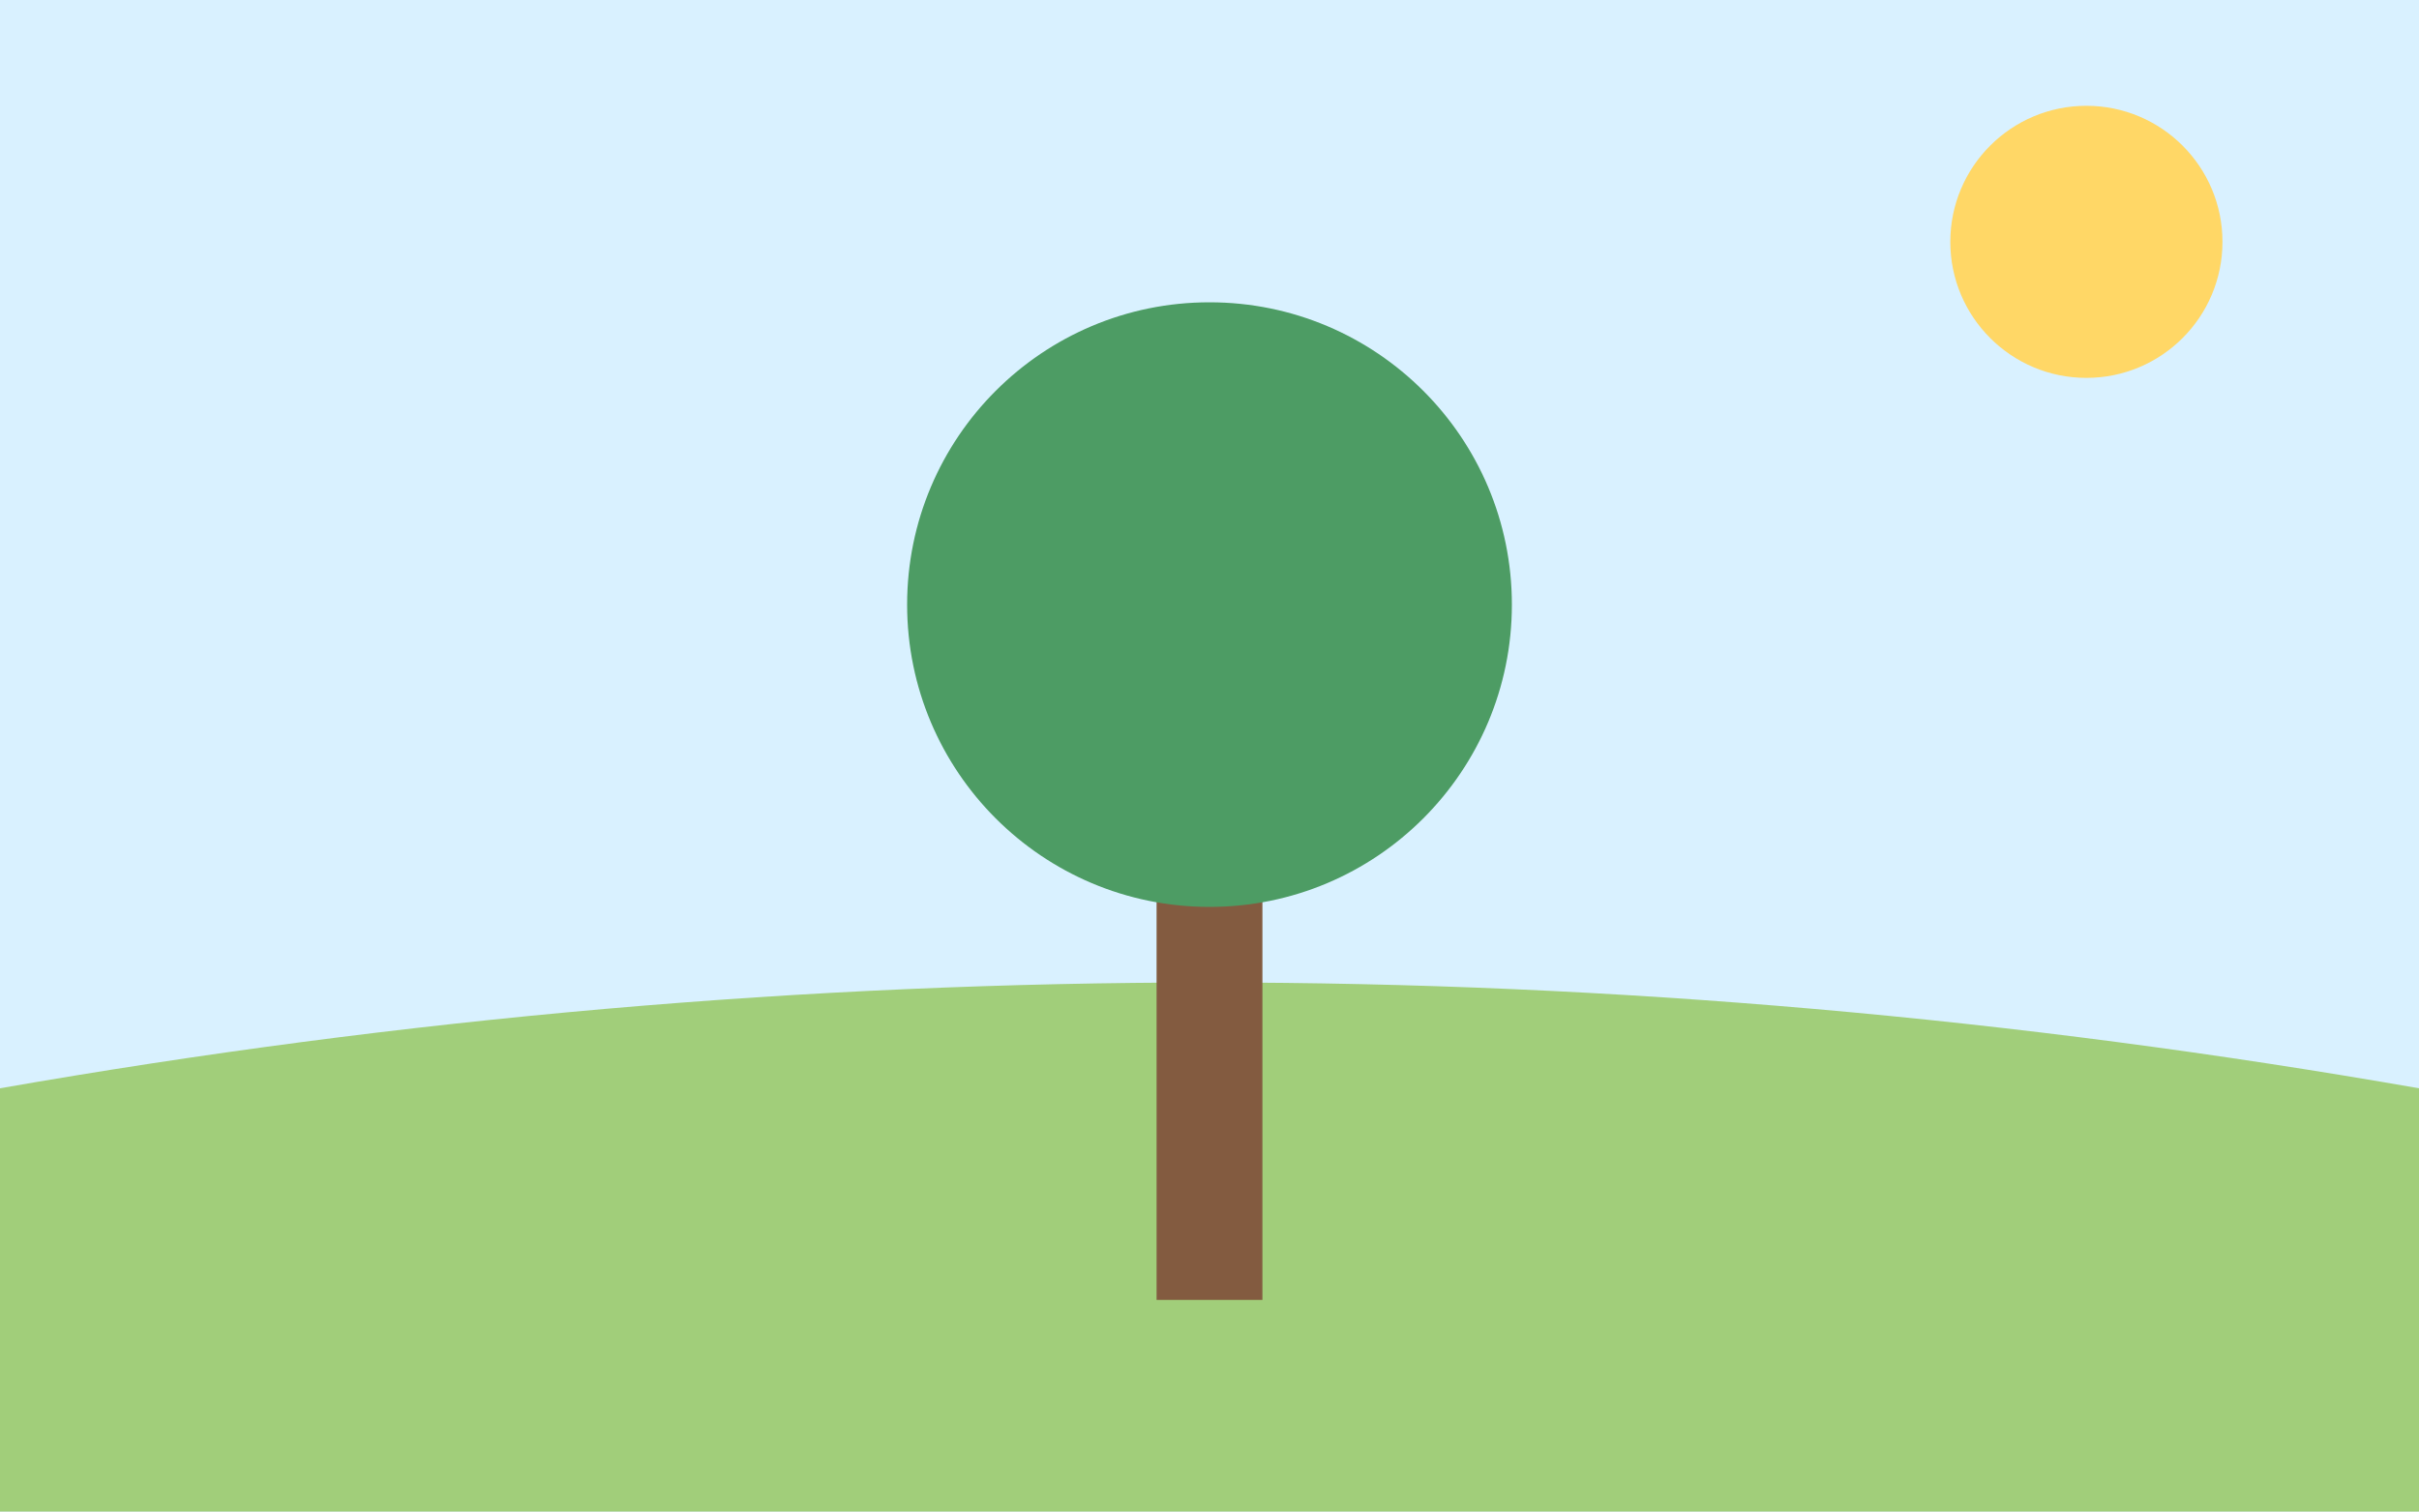
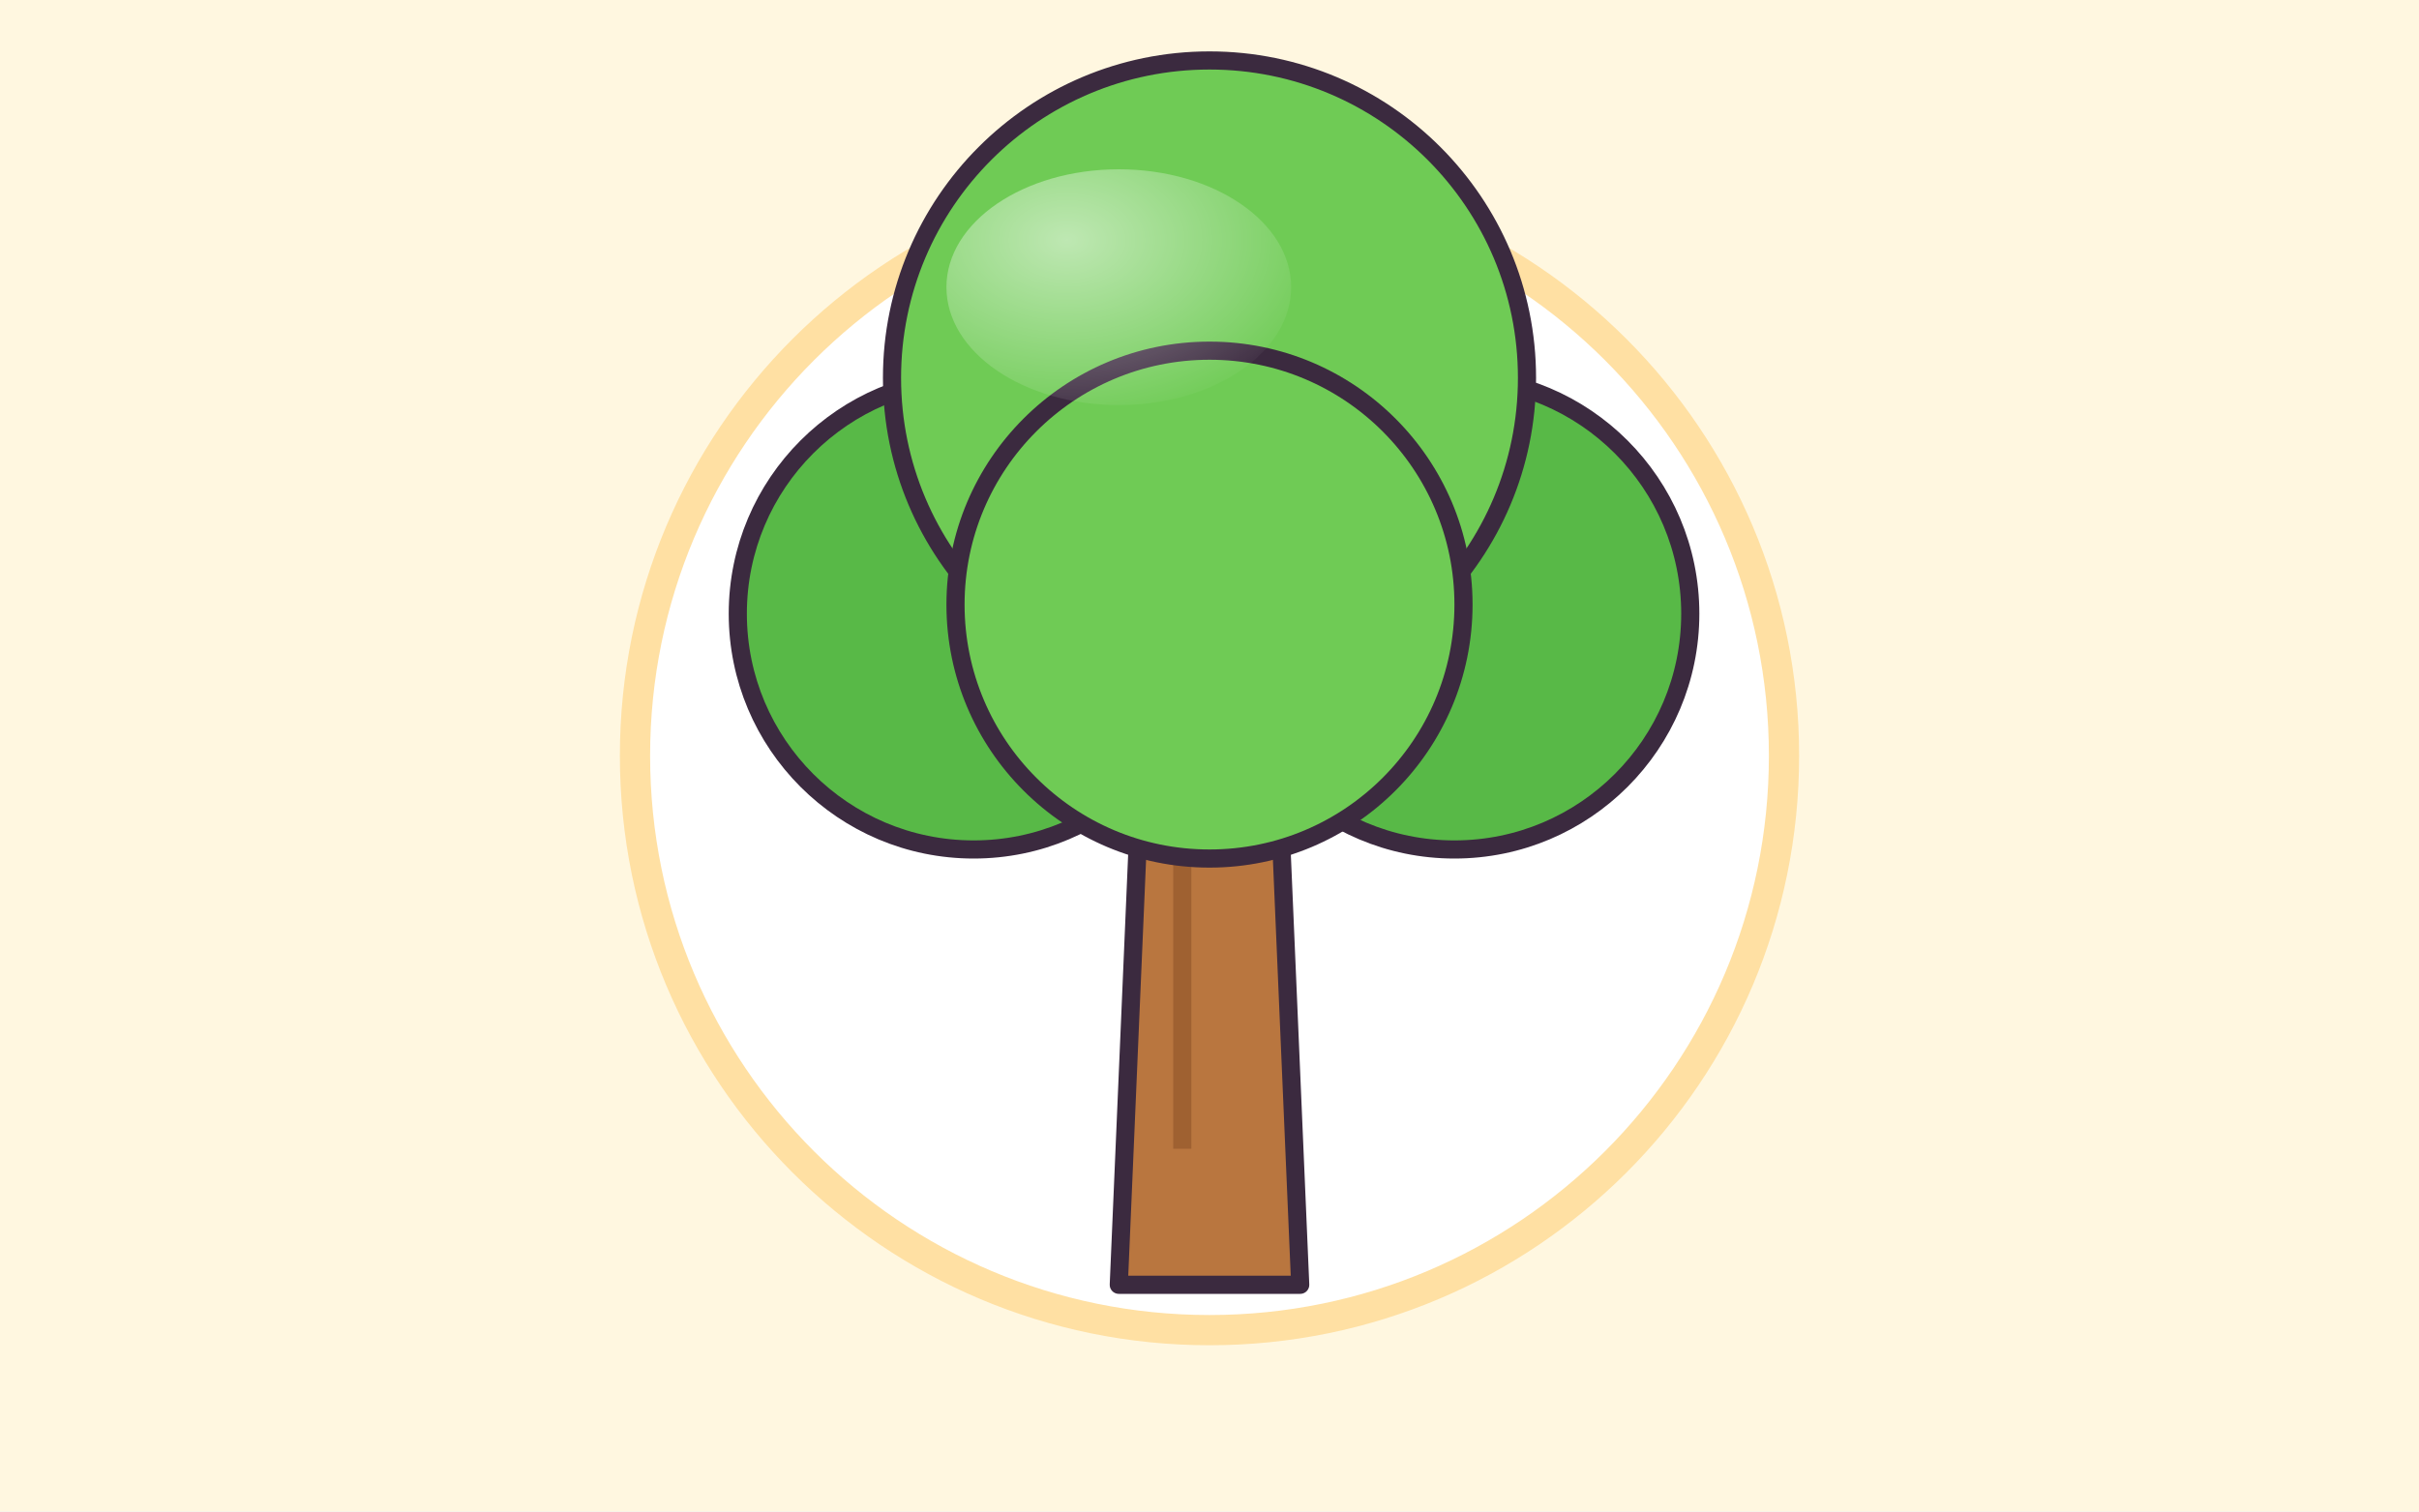
- <svg xmlns="http://www.w3.org/2000/svg" viewBox="0 0 800 500">
-   <rect width="800" height="500" fill="#d9f1ff" />
-   <circle cx="690" cy="80" r="45" fill="#ffd766" />
-   <path d="M0 360 Q400 290 800 360 V500 H0" fill="#a1ce7a" />
-   <path d="M400 430 V210" stroke="#835b40" stroke-width="35" />
-   <circle cx="400" cy="200" r="100" fill="#4d9c64" />
+ <svg xmlns="http://www.w3.org/2000/svg" width="800" height="500" viewBox="0 0 800 500">
+   <defs>
+     <linearGradient id="sky" x1="0" y1="0" x2="0" y2="1">
+       <stop offset="0" stop-color="#7fd0ff" />
+       <stop offset="1" stop-color="#e6f7ff" />
+     </linearGradient>
+     <linearGradient id="skyW" x1="0" y1="0" x2="0" y2="1">
+       <stop offset="0" stop-color="#a8e0b6" />
+       <stop offset="1" stop-color="#eaf8d8" />
+     </linearGradient>
+     <linearGradient id="skyE" x1="0" y1="0" x2="0" y2="1">
+       <stop offset="0" stop-color="#ffb88c" />
+       <stop offset="1" stop-color="#ffe9a8" />
+     </linearGradient>
+     <linearGradient id="hill1" x1="0" y1="0" x2="0" y2="1">
+       <stop offset="0" stop-color="#9be36b" />
+       <stop offset="1" stop-color="#5cbf4a" />
+     </linearGradient>
+     <linearGradient id="hill2" x1="0" y1="0" x2="0" y2="1">
+       <stop offset="0" stop-color="#7fd15a" />
+       <stop offset="1" stop-color="#3fa84a" />
+     </linearGradient>
+     <linearGradient id="hillFar" x1="0" y1="0" x2="0" y2="1">
+       <stop offset="0" stop-color="#b9ecb0" />
+       <stop offset="1" stop-color="#8fd69a" />
+     </linearGradient>
+     <radialGradient id="sunG">
+       <stop offset="0" stop-color="#fff6b0" />
+       <stop offset="1" stop-color="#ffd23f" />
+     </radialGradient>
+     <radialGradient id="shine" cx=".35" cy=".3" r=".8">
+       <stop offset="0" stop-color="#fff" stop-opacity=".55" />
+       <stop offset="1" stop-color="#fff" stop-opacity="0" />
+     </radialGradient>
+   </defs>
+   <rect width="800" height="500" fill="#fff7e0" />
+   <circle cx="400" cy="250" r="190" fill="#fff" stroke="#ffe0a3" stroke-width="10" />
+   <g transform="translate(400 380) scale(1.5)">
+     <path d="M-20 30 L-14 -110 H14 L20 30z" fill="#b9763f" stroke="#3b2a3f" stroke-width="4" stroke-linejoin="round" stroke-linecap="round" />
+     <path d="M-6 -90 v90" stroke="#8d5428" stroke-width="4" opacity=".6" />
+     <ellipse cx="-52" cy="-118" rx="52" ry="52" fill="#58b947" stroke="#3b2a3f" stroke-width="4" />
+     <ellipse cx="54" cy="-118" rx="52" ry="52" fill="#58b947" stroke="#3b2a3f" stroke-width="4" />
+     <ellipse cx="0" cy="-170" rx="70" ry="70" fill="#6fcb55" stroke="#3b2a3f" stroke-width="4" />
+     <ellipse cx="0" cy="-120" rx="56" ry="56" fill="#6fcb55" stroke="#3b2a3f" stroke-width="4" />
+     <ellipse cx="-20" cy="-190" rx="38" ry="26" fill="url(#shine)" />
+   </g>
</svg>
